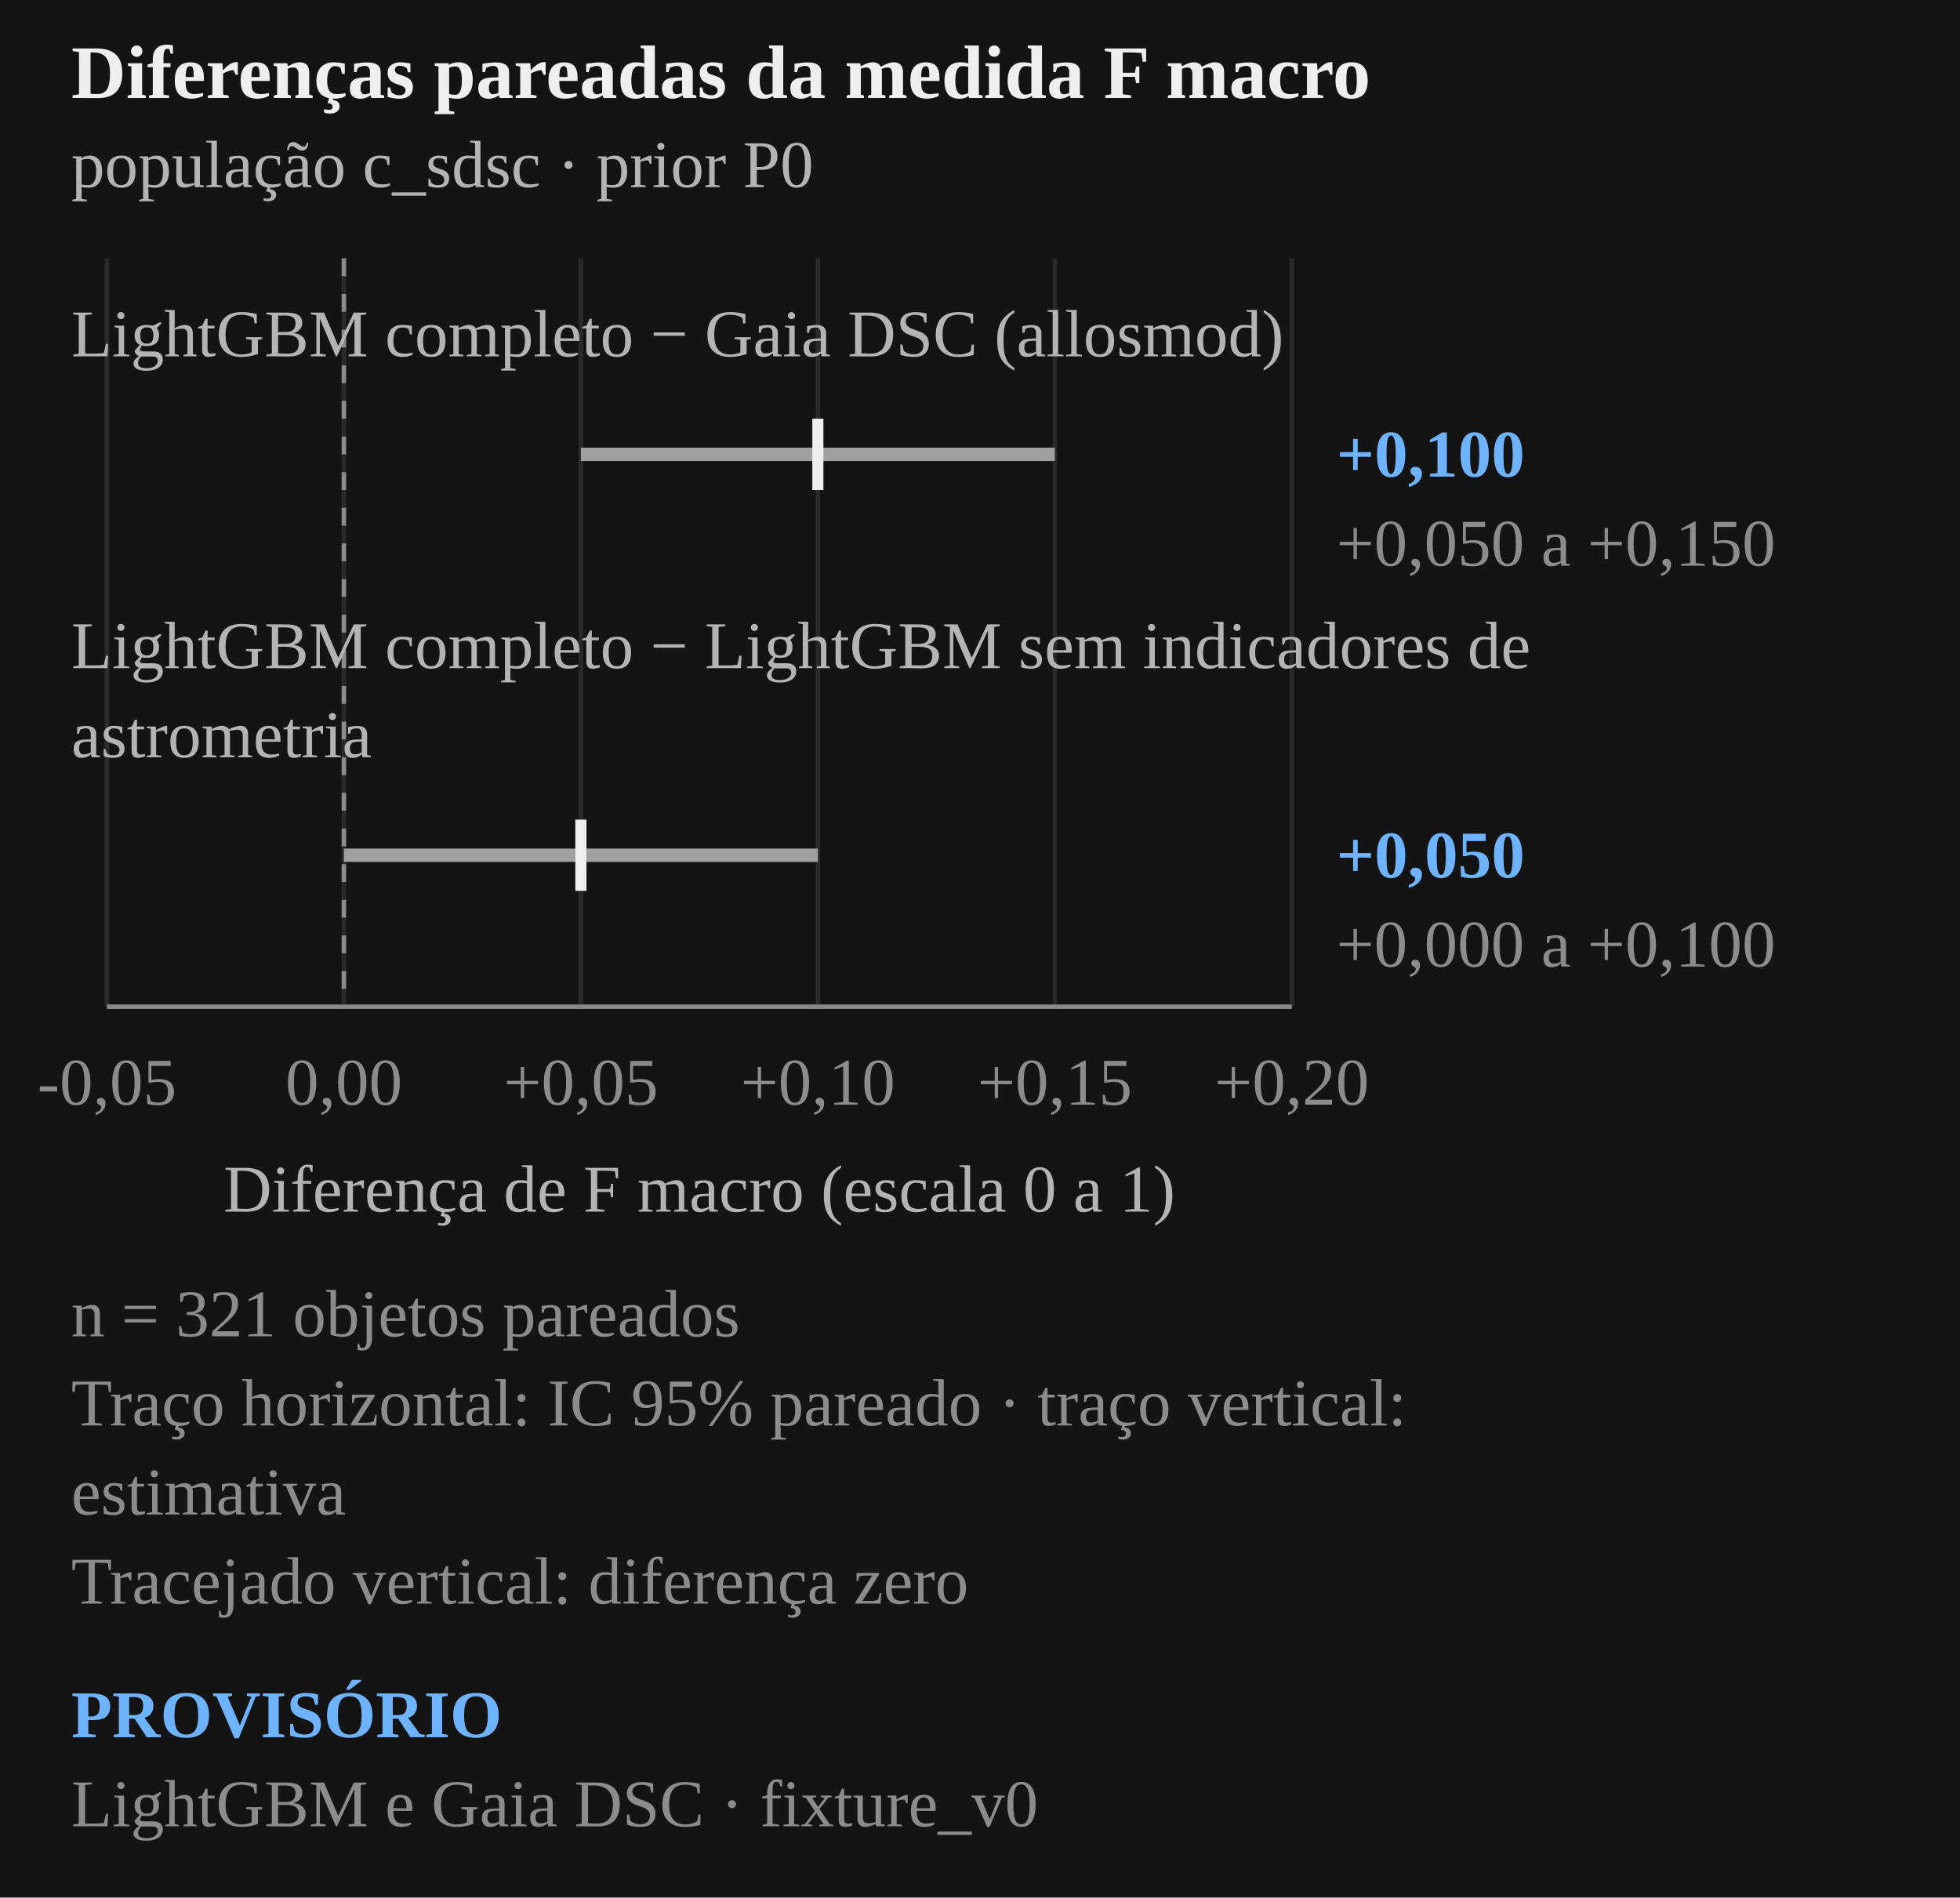
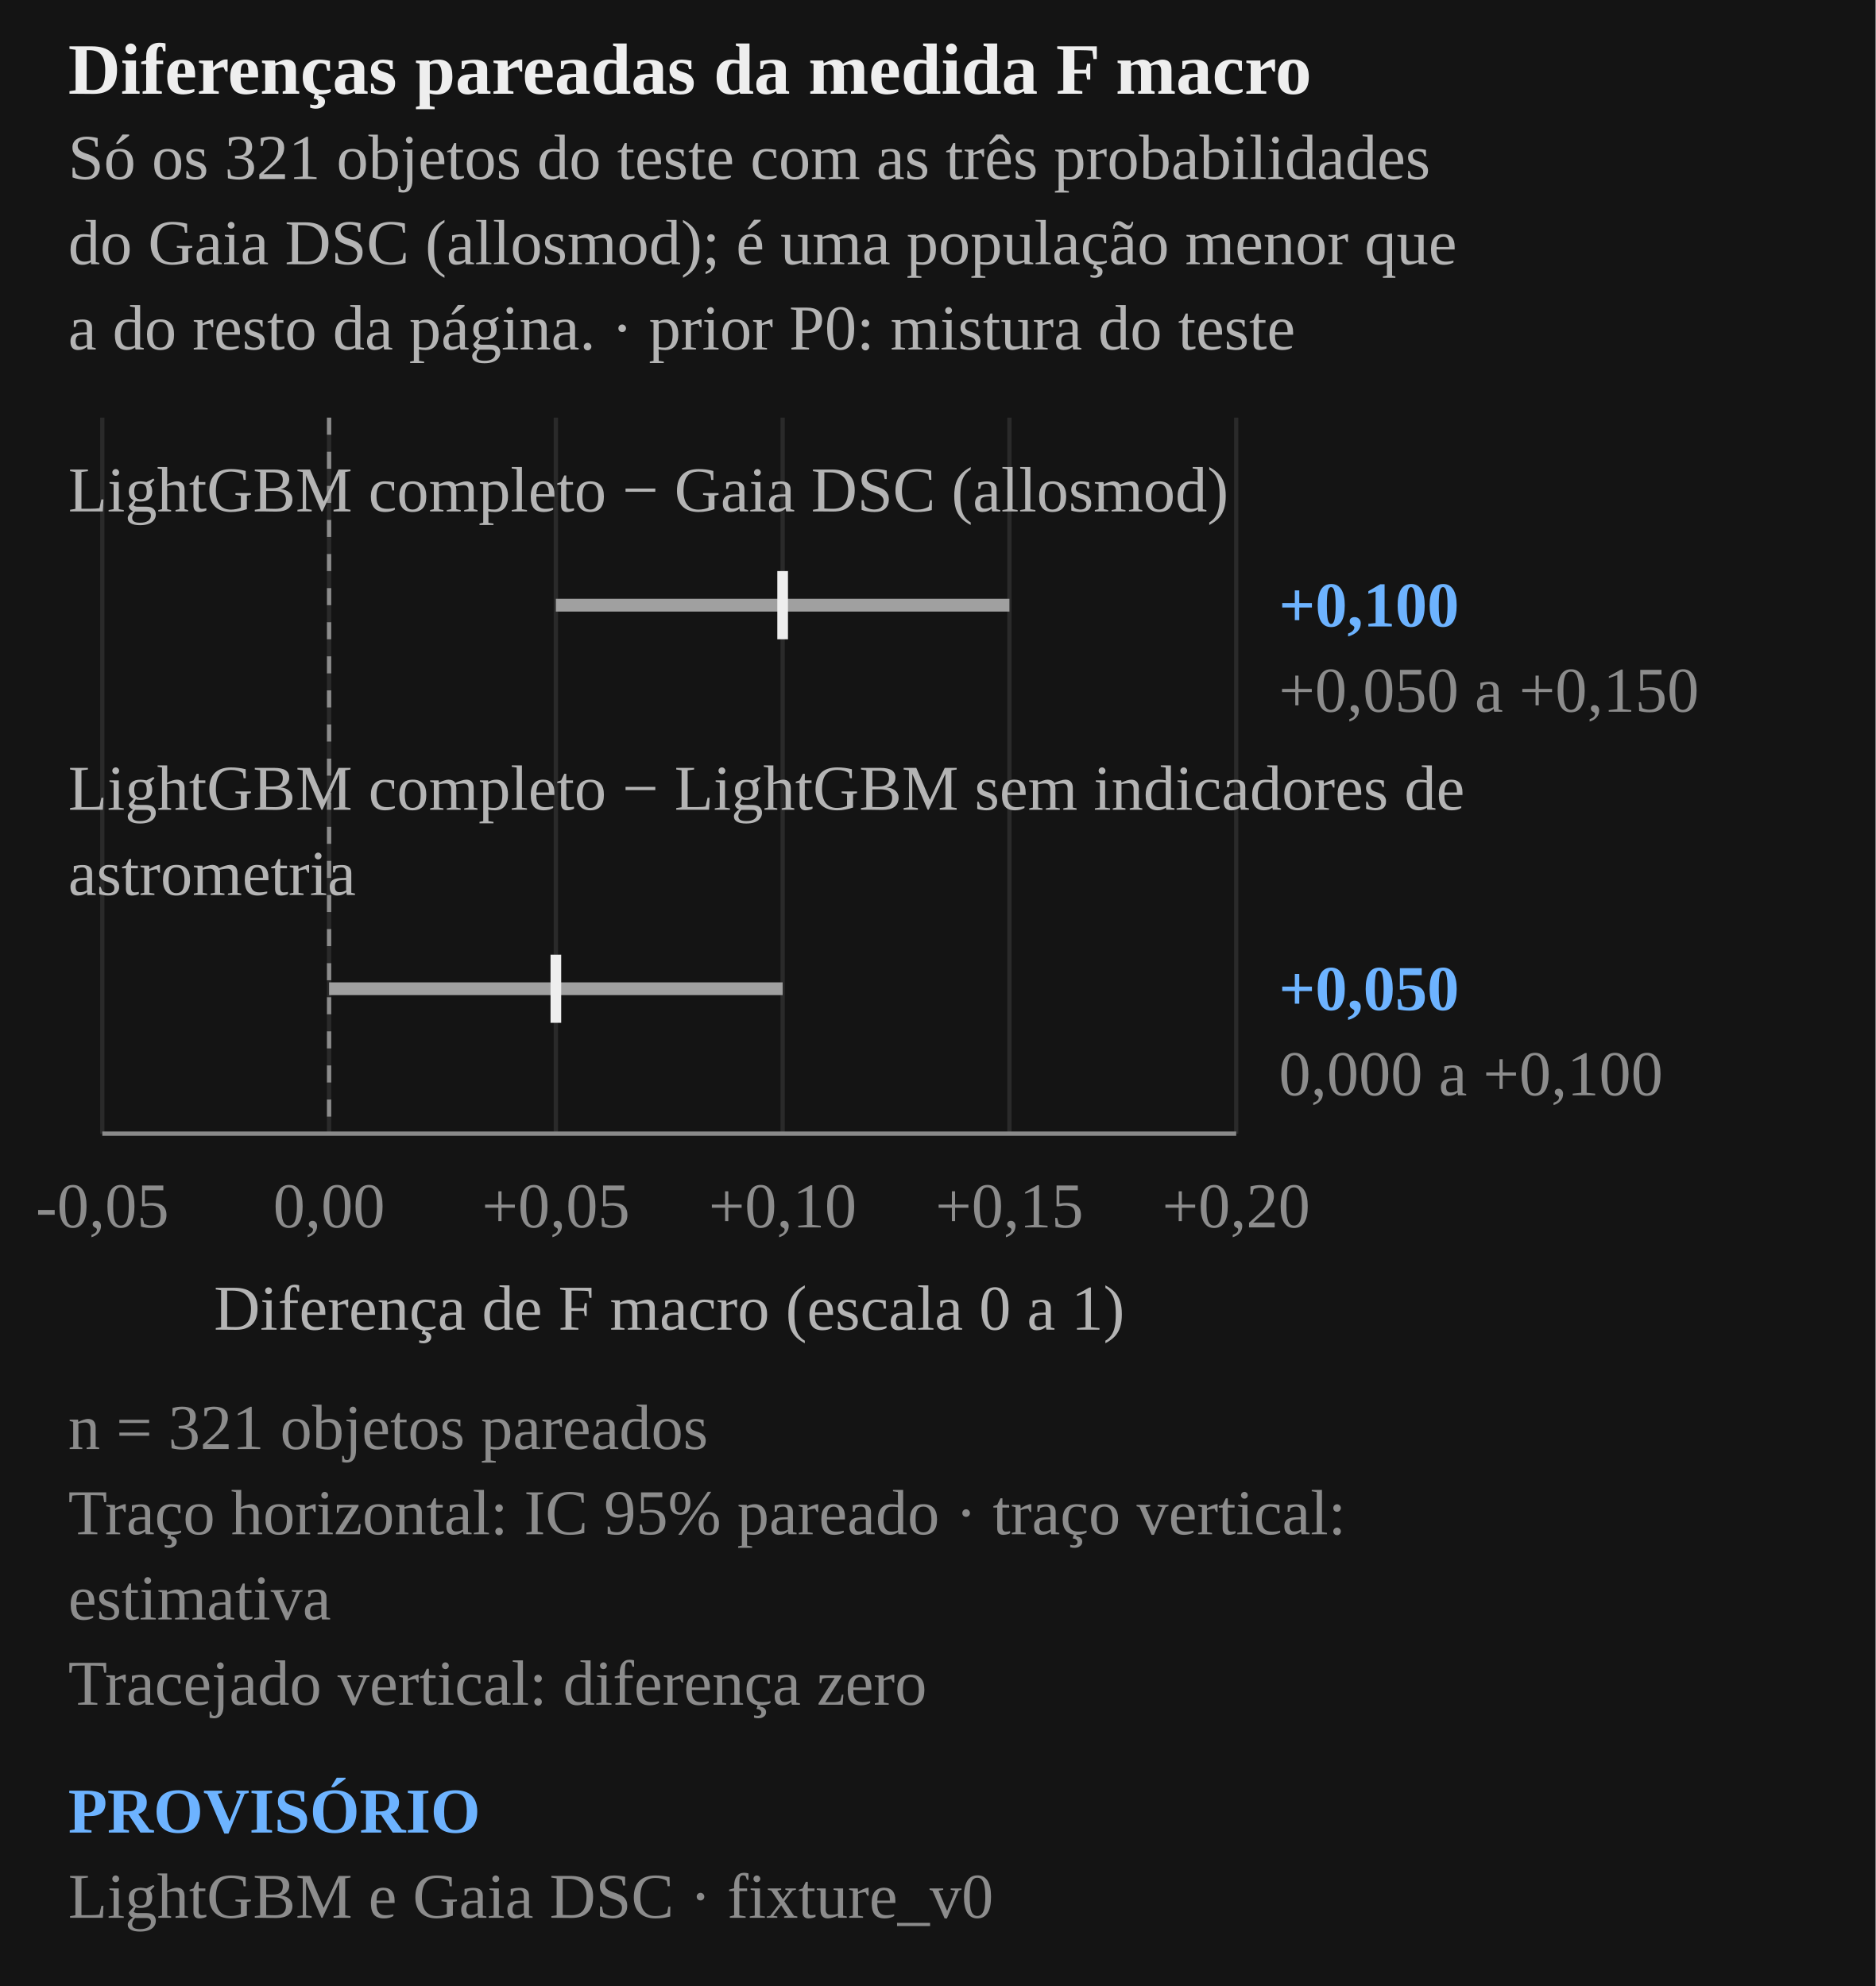
- <svg xmlns="http://www.w3.org/2000/svg" width="440" height="426" viewBox="0 0 440 426" role="img" aria-labelledby="dsc-diferencas-title" aria-describedby="dsc-diferencas-desc" stroke-linejoin="round" stroke-linecap="butt" style="max-width:100%;height:auto">
+ <svg xmlns="http://www.w3.org/2000/svg" width="440" height="466" viewBox="0 0 440 466" role="img" aria-labelledby="dsc-diferencas-title" aria-describedby="dsc-diferencas-desc" stroke-linejoin="round" stroke-linecap="butt" style="max-width:100%;height:auto">
  <g id="dsc-diferencas-figure_1">
    <g id="dsc-diferencas-patch_1">
-       <path d="M 0 426  L 440 426  L 440 0  L 0 0  z " style="fill: #141414" />
+       <path d="M 0 466  L 440 466  L 440 0  L 0 0  z " style="fill: #141414" />
    </g>
    <g id="dsc-diferencas-axes_1">
      <g id="dsc-diferencas-line2d_1">
-         <path d="M 24 58  L 24 226  " style="fill: none; stroke: #2a2a2a" />
+         <path d="M 24 98  L 24 266  " style="fill: none; stroke: #2a2a2a" />
      </g>
      <g id="dsc-diferencas-line2d_2">
-         <path d="M 77.2 58  L 77.2 226  " style="fill: none; stroke: #2a2a2a" />
+         <path d="M 77.2 98  L 77.2 266  " style="fill: none; stroke: #2a2a2a" />
      </g>
      <g id="dsc-diferencas-line2d_3">
-         <path d="M 130.4 58  L 130.4 226  " style="fill: none; stroke: #2a2a2a" />
+         <path d="M 130.4 98  L 130.4 266  " style="fill: none; stroke: #2a2a2a" />
      </g>
      <g id="dsc-diferencas-line2d_4">
-         <path d="M 183.6 58  L 183.6 226  " style="fill: none; stroke: #2a2a2a" />
+         <path d="M 183.6 98  L 183.6 266  " style="fill: none; stroke: #2a2a2a" />
      </g>
      <g id="dsc-diferencas-line2d_5">
-         <path d="M 236.8 58  L 236.8 226  " style="fill: none; stroke: #2a2a2a" />
+         <path d="M 236.8 98  L 236.8 266  " style="fill: none; stroke: #2a2a2a" />
      </g>
      <g id="dsc-diferencas-line2d_6">
-         <path d="M 290 58  L 290 226  " style="fill: none; stroke: #2a2a2a" />
+         <path d="M 290 98  L 290 266  " style="fill: none; stroke: #2a2a2a" />
      </g>
      <g id="dsc-diferencas-line2d_7">
-         <path d="M 77.2 58  L 77.2 226  " style="fill: none; stroke-dasharray: 4,4; stroke-dashoffset: 0; stroke: #8c8c8c" />
+         <path d="M 77.2 98  L 77.2 266  " style="fill: none; stroke-dasharray: 4,4; stroke-dashoffset: 0; stroke: #8c8c8c" />
      </g>
      <g id="dsc-diferencas-line2d_8">
-         <path d="M 24 226  L 290 226  " style="fill: none; stroke: #8a8a8a" />
+         <path d="M 24 266  L 290 266  " style="fill: none; stroke: #8a8a8a" />
      </g>
      <g id="dsc-diferencas-line2d_9">
-         <path d="M 130.4 102  L 236.8 102  " style="fill: none; stroke: #a0a0a0; stroke-width: 3" />
+         <path d="M 130.4 142  L 236.8 142  " style="fill: none; stroke: #a0a0a0; stroke-width: 3" />
      </g>
      <g id="dsc-diferencas-line2d_10">
-         <path d="M 183.6 94  L 183.6 110  " style="fill: none; stroke: #eeeeee; stroke-width: 2.5" />
+         <path d="M 183.6 134  L 183.6 150  " style="fill: none; stroke: #eeeeee; stroke-width: 2.5" />
      </g>
      <g id="dsc-diferencas-line2d_11">
-         <path d="M 77.2 192  L 183.6 192  " style="fill: none; stroke: #a0a0a0; stroke-width: 3" />
+         <path d="M 77.2 232  L 183.6 232  " style="fill: none; stroke: #a0a0a0; stroke-width: 3" />
      </g>
      <g id="dsc-diferencas-line2d_12">
-         <path d="M 130.4 184  L 130.4 200  " style="fill: none; stroke: #eeeeee; stroke-width: 2.5" />
+         <path d="M 130.4 224  L 130.4 240  " style="fill: none; stroke: #eeeeee; stroke-width: 2.5" />
      </g>
      <g id="dsc-diferencas-text_1">
        <text style="font-weight: 600; font-size: 17px; font-family: var(--font-sans, 'Inter', 'DejaVu Sans', sans-serif); text-anchor: start; fill: #eeeeee" x="16" y="22" transform="rotate(-0 16 22)">Diferenças pareadas da medida F macro</text>
      </g>
      <g id="dsc-diferencas-text_2">
-         <text style="font-size: 15px; font-family: var(--font-sans, 'Inter', 'DejaVu Sans', sans-serif); text-anchor: start; fill: #b4b4b4" x="16" y="42" transform="rotate(-0 16 42)">população c_sdsc · prior P0</text>
+         <text style="font-size: 15px; font-family: var(--font-sans, 'Inter', 'DejaVu Sans', sans-serif); text-anchor: start; fill: #b4b4b4" x="16" y="42" transform="rotate(-0 16 42)">Só os 321 objetos do teste com as três probabilidades</text>
      </g>
      <g id="dsc-diferencas-text_3">
-         <text style="font-size: 15px; font-family: var(--font-sans, 'Inter', 'DejaVu Sans', sans-serif); text-anchor: start; fill: #b4b4b4" x="16" y="80" transform="rotate(-0 16 80)">LightGBM completo − Gaia DSC (allosmod)</text>
+         <text style="font-size: 15px; font-family: var(--font-sans, 'Inter', 'DejaVu Sans', sans-serif); text-anchor: start; fill: #b4b4b4" x="16" y="62" transform="rotate(-0 16 62)">do Gaia DSC (allosmod); é uma população menor que</text>
      </g>
      <g id="dsc-diferencas-text_4">
-         <text style="font-size: 15px; font-family: var(--font-sans, 'Inter', 'DejaVu Sans', sans-serif); text-anchor: start; fill: #b4b4b4" x="16" y="150" transform="rotate(-0 16 150)">LightGBM completo − LightGBM sem indicadores de</text>
+         <text style="font-size: 15px; font-family: var(--font-sans, 'Inter', 'DejaVu Sans', sans-serif); text-anchor: start; fill: #b4b4b4" x="16" y="82" transform="rotate(-0 16 82)">a do resto da página. · prior P0: mistura do teste</text>
      </g>
      <g id="dsc-diferencas-text_5">
-         <text style="font-size: 15px; font-family: var(--font-sans, 'Inter', 'DejaVu Sans', sans-serif); text-anchor: start; fill: #b4b4b4" x="16" y="170" transform="rotate(-0 16 170)">astrometria</text>
+         <text style="font-size: 15px; font-family: var(--font-sans, 'Inter', 'DejaVu Sans', sans-serif); text-anchor: start; fill: #b4b4b4" x="16" y="120" transform="rotate(-0 16 120)">LightGBM completo − Gaia DSC (allosmod)</text>
      </g>
      <g id="dsc-diferencas-text_6">
-         <text style="font-size: 15px; font-family: var(--font-sans, 'Inter', 'DejaVu Sans', sans-serif); text-anchor: middle; fill: #8c8c8c" x="24" y="248" transform="rotate(-0 24 248)">-0,05</text>
+         <text style="font-size: 15px; font-family: var(--font-sans, 'Inter', 'DejaVu Sans', sans-serif); text-anchor: start; fill: #b4b4b4" x="16" y="190" transform="rotate(-0 16 190)">LightGBM completo − LightGBM sem indicadores de</text>
      </g>
      <g id="dsc-diferencas-text_7">
-         <text style="font-size: 15px; font-family: var(--font-sans, 'Inter', 'DejaVu Sans', sans-serif); text-anchor: middle; fill: #8c8c8c" x="77.2" y="248" transform="rotate(-0 77.2 248)">0,00</text>
+         <text style="font-size: 15px; font-family: var(--font-sans, 'Inter', 'DejaVu Sans', sans-serif); text-anchor: start; fill: #b4b4b4" x="16" y="210" transform="rotate(-0 16 210)">astrometria</text>
      </g>
      <g id="dsc-diferencas-text_8">
-         <text style="font-size: 15px; font-family: var(--font-sans, 'Inter', 'DejaVu Sans', sans-serif); text-anchor: middle; fill: #8c8c8c" x="130.4" y="248" transform="rotate(-0 130.4 248)">+0,05</text>
+         <text style="font-size: 15px; font-family: var(--font-sans, 'Inter', 'DejaVu Sans', sans-serif); text-anchor: middle; fill: #8c8c8c" x="24" y="288" transform="rotate(-0 24 288)">-0,05</text>
      </g>
      <g id="dsc-diferencas-text_9">
-         <text style="font-size: 15px; font-family: var(--font-sans, 'Inter', 'DejaVu Sans', sans-serif); text-anchor: middle; fill: #8c8c8c" x="183.6" y="248" transform="rotate(-0 183.6 248)">+0,10</text>
+         <text style="font-size: 15px; font-family: var(--font-sans, 'Inter', 'DejaVu Sans', sans-serif); text-anchor: middle; fill: #8c8c8c" x="77.2" y="288" transform="rotate(-0 77.2 288)">0,00</text>
      </g>
      <g id="dsc-diferencas-text_10">
-         <text style="font-size: 15px; font-family: var(--font-sans, 'Inter', 'DejaVu Sans', sans-serif); text-anchor: middle; fill: #8c8c8c" x="236.8" y="248" transform="rotate(-0 236.8 248)">+0,15</text>
+         <text style="font-size: 15px; font-family: var(--font-sans, 'Inter', 'DejaVu Sans', sans-serif); text-anchor: middle; fill: #8c8c8c" x="130.4" y="288" transform="rotate(-0 130.4 288)">+0,05</text>
      </g>
      <g id="dsc-diferencas-text_11">
-         <text style="font-size: 15px; font-family: var(--font-sans, 'Inter', 'DejaVu Sans', sans-serif); text-anchor: middle; fill: #8c8c8c" x="290" y="248" transform="rotate(-0 290 248)">+0,20</text>
+         <text style="font-size: 15px; font-family: var(--font-sans, 'Inter', 'DejaVu Sans', sans-serif); text-anchor: middle; fill: #8c8c8c" x="183.6" y="288" transform="rotate(-0 183.6 288)">+0,10</text>
      </g>
      <g id="dsc-diferencas-text_12">
-         <text style="font-weight: 600; font-size: 15px; font-family: var(--font-sans, 'Inter', 'DejaVu Sans', sans-serif); text-anchor: start; fill: #6db3ff" x="300" y="107" transform="rotate(-0 300 107)">+0,100</text>
+         <text style="font-size: 15px; font-family: var(--font-sans, 'Inter', 'DejaVu Sans', sans-serif); text-anchor: middle; fill: #8c8c8c" x="236.8" y="288" transform="rotate(-0 236.8 288)">+0,15</text>
      </g>
      <g id="dsc-diferencas-text_13">
-         <text style="font-size: 15px; font-family: var(--font-sans, 'Inter', 'DejaVu Sans', sans-serif); text-anchor: start; fill: #8c8c8c" x="300" y="127" transform="rotate(-0 300 127)">+0,050 a +0,150</text>
+         <text style="font-size: 15px; font-family: var(--font-sans, 'Inter', 'DejaVu Sans', sans-serif); text-anchor: middle; fill: #8c8c8c" x="290" y="288" transform="rotate(-0 290 288)">+0,20</text>
      </g>
      <g id="dsc-diferencas-text_14">
-         <text style="font-weight: 600; font-size: 15px; font-family: var(--font-sans, 'Inter', 'DejaVu Sans', sans-serif); text-anchor: start; fill: #6db3ff" x="300" y="197" transform="rotate(-0 300 197)">+0,050</text>
+         <text style="font-weight: 600; font-size: 15px; font-family: var(--font-sans, 'Inter', 'DejaVu Sans', sans-serif); text-anchor: start; fill: #6db3ff" x="300" y="147" transform="rotate(-0 300 147)">+0,100</text>
      </g>
      <g id="dsc-diferencas-text_15">
-         <text style="font-size: 15px; font-family: var(--font-sans, 'Inter', 'DejaVu Sans', sans-serif); text-anchor: start; fill: #8c8c8c" x="300" y="217" transform="rotate(-0 300 217)">+0,000 a +0,100</text>
+         <text style="font-size: 15px; font-family: var(--font-sans, 'Inter', 'DejaVu Sans', sans-serif); text-anchor: start; fill: #8c8c8c" x="300" y="167" transform="rotate(-0 300 167)">+0,050 a +0,150</text>
      </g>
      <g id="dsc-diferencas-text_16">
-         <text style="font-size: 15px; font-family: var(--font-sans, 'Inter', 'DejaVu Sans', sans-serif); text-anchor: middle; fill: #b4b4b4" x="157" y="272" transform="rotate(-0 157 272)">Diferença de F macro (escala 0 a 1)</text>
+         <text style="font-weight: 600; font-size: 15px; font-family: var(--font-sans, 'Inter', 'DejaVu Sans', sans-serif); text-anchor: start; fill: #6db3ff" x="300" y="237" transform="rotate(-0 300 237)">+0,050</text>
      </g>
      <g id="dsc-diferencas-text_17">
-         <text style="font-size: 15px; font-family: var(--font-sans, 'Inter', 'DejaVu Sans', sans-serif); text-anchor: start; fill: #8c8c8c" x="16" y="300" transform="rotate(-0 16 300)">n = 321 objetos pareados</text>
+         <text style="font-size: 15px; font-family: var(--font-sans, 'Inter', 'DejaVu Sans', sans-serif); text-anchor: start; fill: #8c8c8c" x="300" y="257" transform="rotate(-0 300 257)">0,000 a +0,100</text>
      </g>
      <g id="dsc-diferencas-text_18">
-         <text style="font-size: 15px; font-family: var(--font-sans, 'Inter', 'DejaVu Sans', sans-serif); text-anchor: start; fill: #8c8c8c" x="16" y="320" transform="rotate(-0 16 320)">Traço horizontal: IC 95% pareado · traço vertical:</text>
+         <text style="font-size: 15px; font-family: var(--font-sans, 'Inter', 'DejaVu Sans', sans-serif); text-anchor: middle; fill: #b4b4b4" x="157" y="312" transform="rotate(-0 157 312)">Diferença de F macro (escala 0 a 1)</text>
      </g>
      <g id="dsc-diferencas-text_19">
-         <text style="font-size: 15px; font-family: var(--font-sans, 'Inter', 'DejaVu Sans', sans-serif); text-anchor: start; fill: #8c8c8c" x="16" y="340" transform="rotate(-0 16 340)">estimativa</text>
+         <text style="font-size: 15px; font-family: var(--font-sans, 'Inter', 'DejaVu Sans', sans-serif); text-anchor: start; fill: #8c8c8c" x="16" y="340" transform="rotate(-0 16 340)">n = 321 objetos pareados</text>
      </g>
      <g id="dsc-diferencas-text_20">
-         <text style="font-size: 15px; font-family: var(--font-sans, 'Inter', 'DejaVu Sans', sans-serif); text-anchor: start; fill: #8c8c8c" x="16" y="360" transform="rotate(-0 16 360)">Tracejado vertical: diferença zero</text>
+         <text style="font-size: 15px; font-family: var(--font-sans, 'Inter', 'DejaVu Sans', sans-serif); text-anchor: start; fill: #8c8c8c" x="16" y="360" transform="rotate(-0 16 360)">Traço horizontal: IC 95% pareado · traço vertical:</text>
      </g>
      <g id="dsc-diferencas-text_21">
-         <text style="font-weight: 600; font-size: 15px; font-family: var(--font-sans, 'Inter', 'DejaVu Sans', sans-serif); text-anchor: start; fill: #6db3ff" x="16" y="390" transform="rotate(-0 16 390)">PROVISÓRIO</text>
+         <text style="font-size: 15px; font-family: var(--font-sans, 'Inter', 'DejaVu Sans', sans-serif); text-anchor: start; fill: #8c8c8c" x="16" y="380" transform="rotate(-0 16 380)">estimativa</text>
      </g>
      <g id="dsc-diferencas-text_22">
-         <text style="font-size: 15px; font-family: var(--font-sans, 'Inter', 'DejaVu Sans', sans-serif); text-anchor: start; fill: #8c8c8c" x="16" y="410" transform="rotate(-0 16 410)">LightGBM e Gaia DSC · fixture_v0</text>
+         <text style="font-size: 15px; font-family: var(--font-sans, 'Inter', 'DejaVu Sans', sans-serif); text-anchor: start; fill: #8c8c8c" x="16" y="400" transform="rotate(-0 16 400)">Tracejado vertical: diferença zero</text>
+       </g>
+       <g id="dsc-diferencas-text_23">
+         <text style="font-weight: 600; font-size: 15px; font-family: var(--font-sans, 'Inter', 'DejaVu Sans', sans-serif); text-anchor: start; fill: #6db3ff" x="16" y="430" transform="rotate(-0 16 430)">PROVISÓRIO</text>
+       </g>
+       <g id="dsc-diferencas-text_24">
+         <text style="font-size: 15px; font-family: var(--font-sans, 'Inter', 'DejaVu Sans', sans-serif); text-anchor: start; fill: #8c8c8c" x="16" y="450" transform="rotate(-0 16 450)">LightGBM e Gaia DSC · fixture_v0</text>
      </g>
    </g>
  </g>
</svg>
